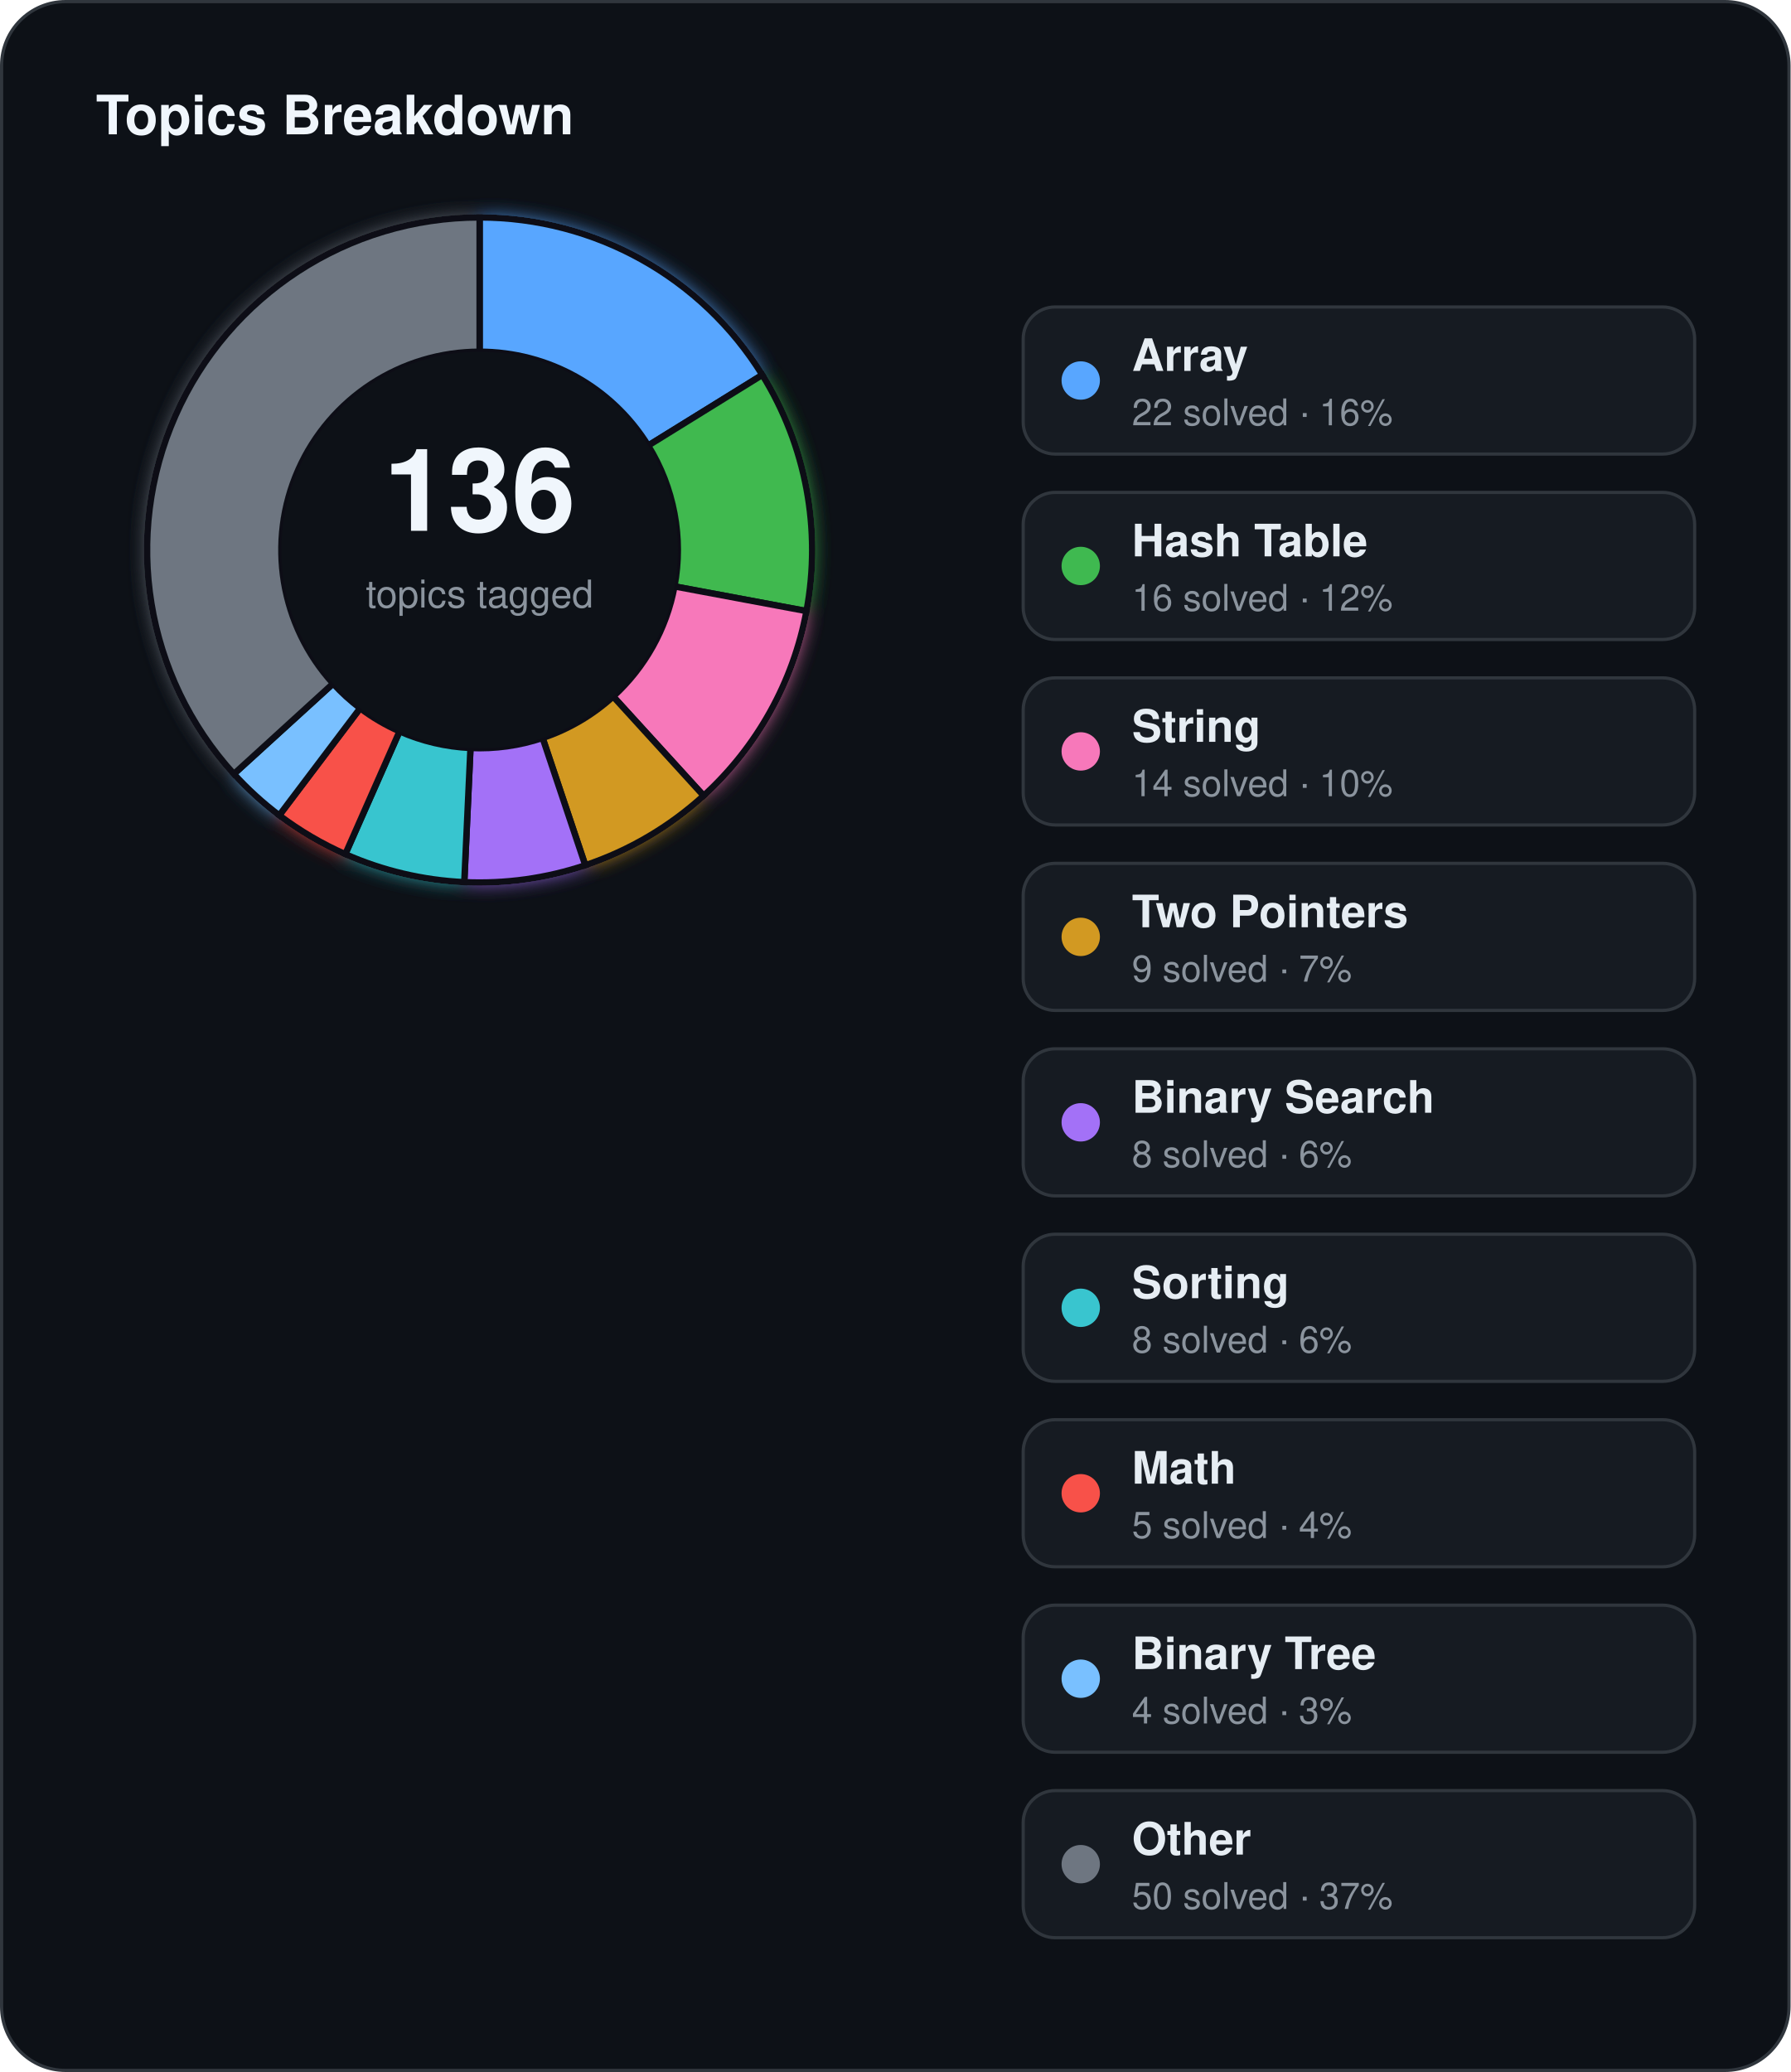
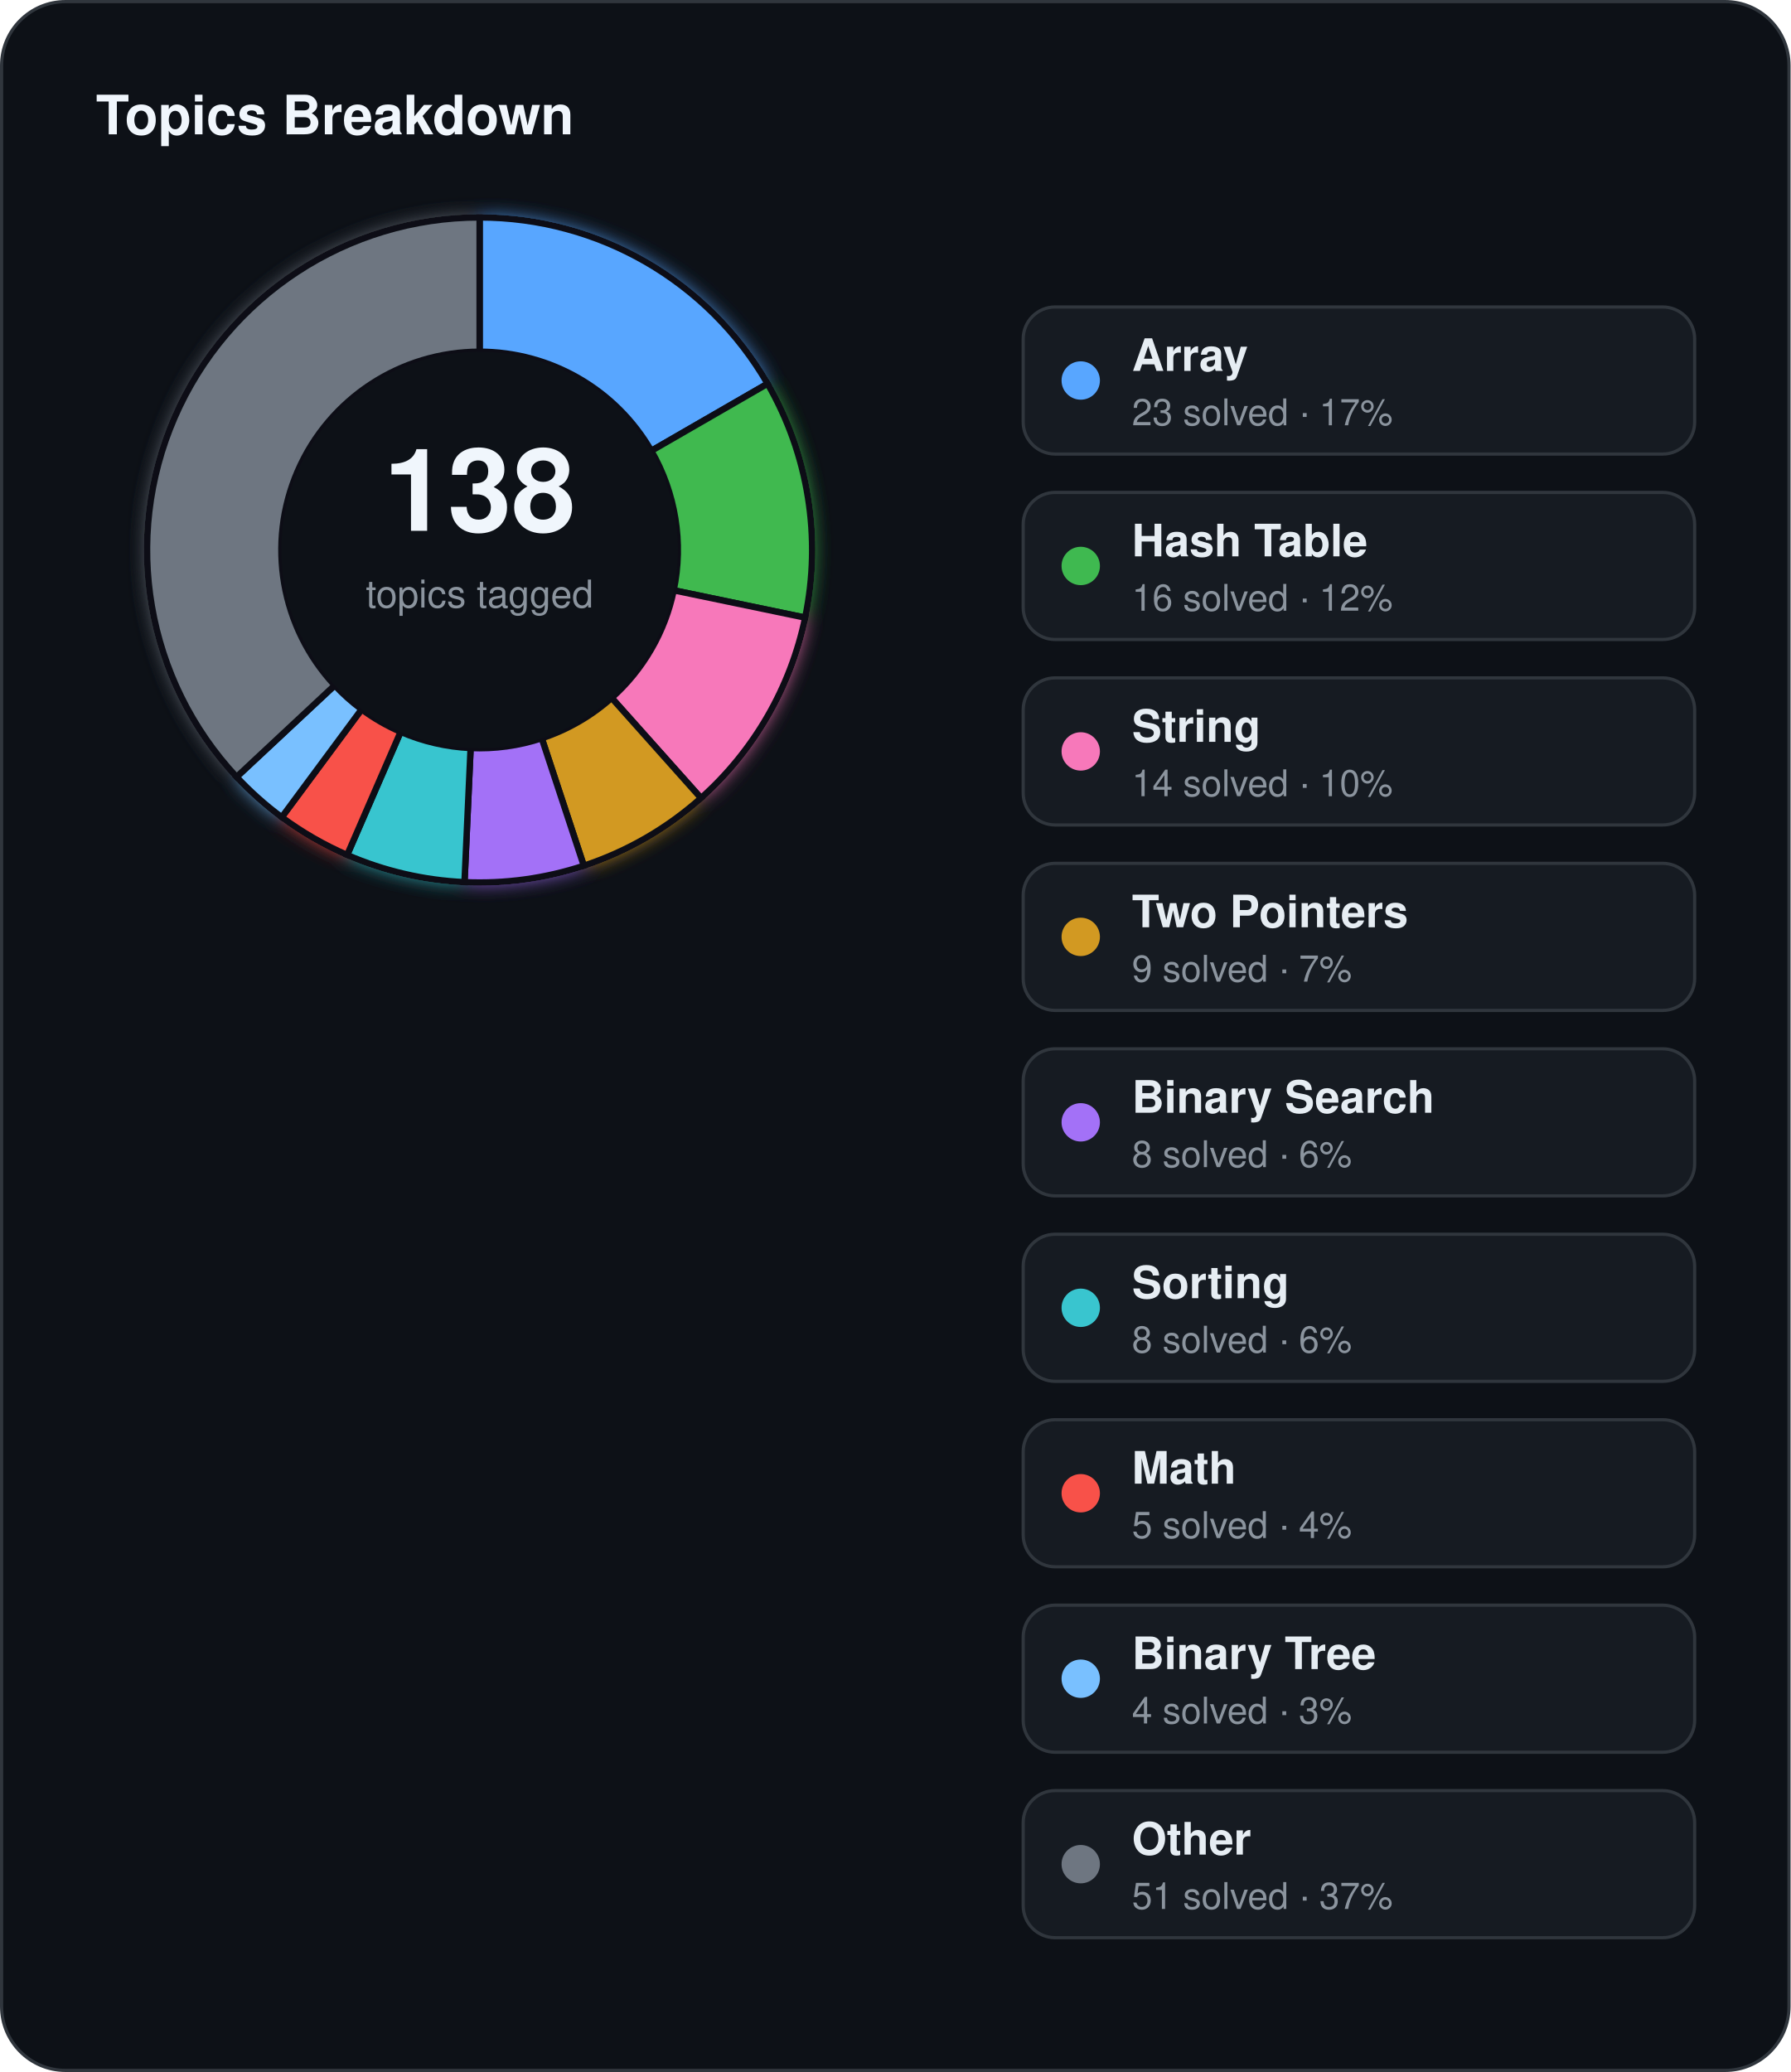
<svg xmlns="http://www.w3.org/2000/svg" width="560" height="648" viewBox="0 0 560 648">
  <defs>
    <filter id="topics-glow" x="-60%" y="-60%" width="220%" height="220%">
      <feGaussianBlur stdDeviation="3" result="blur" />
      <feMerge>
        <feMergeNode in="blur" />
        <feMergeNode in="SourceGraphic" />
      </feMerge>
    </filter>
  </defs>
  <rect x="0.5" y="0.5" width="559" height="647" rx="20" fill="#0d1117" stroke="#30363d" stroke-width="1" />
  <text x="30" y="42" fill="#f0f6fc" font-family="Segoe UI, Helvetica, Arial, sans-serif" font-size="17" font-weight="700">Topics Breakdown</text>
  <g filter="url(#topics-glow)">
-     <path d="M 150.00,68.00 A 104,104 0 0 1 238.42,117.25 L 202.71,139.36 A 62,62 0 0 0 150.00,110.00 Z" fill="#58a6ff" stroke="#0d1117" stroke-width="2" />
-     <path d="M 238.42,117.25 A 104,104 0 0 1 252.23,191.11 L 210.94,183.39 A 62,62 0 0 0 202.71,139.36 Z" fill="#3fb950" stroke="#0d1117" stroke-width="2" />
-     <path d="M 252.23,191.11 A 104,104 0 0 1 220.06,248.86 L 191.77,217.82 A 62,62 0 0 0 210.94,183.39 Z" fill="#f778ba" stroke="#0d1117" stroke-width="2" />
-     <path d="M 220.06,248.86 A 104,104 0 0 1 183.05,270.61 L 169.70,230.79 A 62,62 0 0 0 191.77,217.82 Z" fill="#d29922" stroke="#0d1117" stroke-width="2" />
-     <path d="M 183.05,270.61 A 104,104 0 0 1 145.20,275.89 L 147.14,233.93 A 62,62 0 0 0 169.70,230.79 Z" fill="#a371f7" stroke="#0d1117" stroke-width="2" />
-     <path d="M 145.20,275.89 A 104,104 0 0 1 107.99,267.14 L 124.96,228.72 A 62,62 0 0 0 147.14,233.93 Z" fill="#39c5cf" stroke="#0d1117" stroke-width="2" />
-     <path d="M 107.99,267.14 A 104,104 0 0 1 87.33,254.99 L 112.64,221.48 A 62,62 0 0 0 124.96,228.72 Z" fill="#f85149" stroke="#0d1117" stroke-width="2" />
-     <path d="M 87.33,254.99 A 104,104 0 0 1 73.14,242.06 L 104.18,213.77 A 62,62 0 0 0 112.64,221.48 Z" fill="#79c0ff" stroke="#0d1117" stroke-width="2" />
-     <path d="M 73.14,242.06 A 104,104 0 0 1 150.00,68.00 L 150.00,110.00 A 62,62 0 0 0 104.18,213.77 Z" fill="#6e7681" stroke="#0d1117" stroke-width="2" />
+     <path d="M 150.00,68.00 A 104,104 0 0 1 240.07,120.00 L 203.69,141.00 A 62,62 0 0 0 150.00,110.00 Z" fill="#58a6ff" stroke="#0d1117" stroke-width="2" />
+     <path d="M 240.07,120.00 A 104,104 0 0 1 251.82,193.16 L 210.70,184.61 A 62,62 0 0 0 203.69,141.00 Z" fill="#3fb950" stroke="#0d1117" stroke-width="2" />
+     <path d="M 251.82,193.16 A 104,104 0 0 1 219.24,249.60 L 191.28,218.26 A 62,62 0 0 0 210.70,184.61 Z" fill="#f778ba" stroke="#0d1117" stroke-width="2" />
+     <path d="M 219.24,249.60 A 104,104 0 0 1 182.59,270.76 L 169.43,230.88 A 62,62 0 0 0 191.28,218.26 Z" fill="#d29922" stroke="#0d1117" stroke-width="2" />
+     <path d="M 182.59,270.76 A 104,104 0 0 1 145.27,275.89 L 147.18,233.94 A 62,62 0 0 0 169.43,230.88 Z" fill="#a371f7" stroke="#0d1117" stroke-width="2" />
+     <path d="M 145.27,275.89 A 104,104 0 0 1 108.57,267.39 L 125.30,228.87 A 62,62 0 0 0 147.18,233.94 Z" fill="#39c5cf" stroke="#0d1117" stroke-width="2" />
+     <path d="M 108.57,267.39 A 104,104 0 0 1 88.11,255.58 L 113.10,221.83 A 62,62 0 0 0 125.30,228.87 Z" fill="#f85149" stroke="#0d1117" stroke-width="2" />
+     <path d="M 88.11,255.58 A 104,104 0 0 1 73.99,242.99 L 104.69,214.32 A 62,62 0 0 0 113.10,221.83 Z" fill="#79c0ff" stroke="#0d1117" stroke-width="2" />
+     <path d="M 73.99,242.99 A 104,104 0 0 1 150.00,68.00 L 150.00,110.00 A 62,62 0 0 0 104.69,214.32 Z" fill="#6e7681" stroke="#0d1117" stroke-width="2" />
  </g>
  <circle cx="150" cy="172" r="62" fill="#0d1117" />
-   <text x="150" y="166" text-anchor="middle" fill="#f0f6fc" font-family="Segoe UI, Helvetica, Arial, sans-serif" font-size="36" font-weight="700">136</text>
+   <text x="150" y="166" text-anchor="middle" fill="#f0f6fc" font-family="Segoe UI, Helvetica, Arial, sans-serif" font-size="36" font-weight="700">138</text>
  <text x="150" y="190" text-anchor="middle" fill="#8b949e" font-family="Segoe UI, Helvetica, Arial, sans-serif" font-size="12">topics tagged</text>
  <rect x="320" y="96" width="210" height="46" rx="10" fill="#161b22" stroke="#30363d" stroke-width="1" />
  <circle cx="338" cy="119" r="6" fill="#58a6ff" />
  <text x="354" y="116" fill="#e6edf3" font-family="Segoe UI, Helvetica, Arial, sans-serif" font-size="14" font-weight="600">Array</text>
-   <text x="354" y="133" fill="#8b949e" font-family="Segoe UI, Helvetica, Arial, sans-serif" font-size="11.5">22 solved · 16%</text>
+   <text x="354" y="133" fill="#8b949e" font-family="Segoe UI, Helvetica, Arial, sans-serif" font-size="11.5">23 solved · 17%</text>
  <rect x="320" y="154" width="210" height="46" rx="10" fill="#161b22" stroke="#30363d" stroke-width="1" />
  <circle cx="338" cy="177" r="6" fill="#3fb950" />
  <text x="354" y="174" fill="#e6edf3" font-family="Segoe UI, Helvetica, Arial, sans-serif" font-size="14" font-weight="600">Hash Table</text>
  <text x="354" y="191" fill="#8b949e" font-family="Segoe UI, Helvetica, Arial, sans-serif" font-size="11.5">16 solved · 12%</text>
  <rect x="320" y="212" width="210" height="46" rx="10" fill="#161b22" stroke="#30363d" stroke-width="1" />
  <circle cx="338" cy="235" r="6" fill="#f778ba" />
  <text x="354" y="232" fill="#e6edf3" font-family="Segoe UI, Helvetica, Arial, sans-serif" font-size="14" font-weight="600">String</text>
  <text x="354" y="249" fill="#8b949e" font-family="Segoe UI, Helvetica, Arial, sans-serif" font-size="11.5">14 solved · 10%</text>
  <rect x="320" y="270" width="210" height="46" rx="10" fill="#161b22" stroke="#30363d" stroke-width="1" />
  <circle cx="338" cy="293" r="6" fill="#d29922" />
  <text x="354" y="290" fill="#e6edf3" font-family="Segoe UI, Helvetica, Arial, sans-serif" font-size="14" font-weight="600">Two Pointers</text>
  <text x="354" y="307" fill="#8b949e" font-family="Segoe UI, Helvetica, Arial, sans-serif" font-size="11.5">9 solved · 7%</text>
  <rect x="320" y="328" width="210" height="46" rx="10" fill="#161b22" stroke="#30363d" stroke-width="1" />
  <circle cx="338" cy="351" r="6" fill="#a371f7" />
  <text x="354" y="348" fill="#e6edf3" font-family="Segoe UI, Helvetica, Arial, sans-serif" font-size="14" font-weight="600">Binary Search</text>
  <text x="354" y="365" fill="#8b949e" font-family="Segoe UI, Helvetica, Arial, sans-serif" font-size="11.5">8 solved · 6%</text>
  <rect x="320" y="386" width="210" height="46" rx="10" fill="#161b22" stroke="#30363d" stroke-width="1" />
  <circle cx="338" cy="409" r="6" fill="#39c5cf" />
  <text x="354" y="406" fill="#e6edf3" font-family="Segoe UI, Helvetica, Arial, sans-serif" font-size="14" font-weight="600">Sorting</text>
  <text x="354" y="423" fill="#8b949e" font-family="Segoe UI, Helvetica, Arial, sans-serif" font-size="11.5">8 solved · 6%</text>
  <rect x="320" y="444" width="210" height="46" rx="10" fill="#161b22" stroke="#30363d" stroke-width="1" />
  <circle cx="338" cy="467" r="6" fill="#f85149" />
  <text x="354" y="464" fill="#e6edf3" font-family="Segoe UI, Helvetica, Arial, sans-serif" font-size="14" font-weight="600">Math</text>
  <text x="354" y="481" fill="#8b949e" font-family="Segoe UI, Helvetica, Arial, sans-serif" font-size="11.5">5 solved · 4%</text>
  <rect x="320" y="502" width="210" height="46" rx="10" fill="#161b22" stroke="#30363d" stroke-width="1" />
  <circle cx="338" cy="525" r="6" fill="#79c0ff" />
  <text x="354" y="522" fill="#e6edf3" font-family="Segoe UI, Helvetica, Arial, sans-serif" font-size="14" font-weight="600">Binary Tree</text>
  <text x="354" y="539" fill="#8b949e" font-family="Segoe UI, Helvetica, Arial, sans-serif" font-size="11.5">4 solved · 3%</text>
  <rect x="320" y="560" width="210" height="46" rx="10" fill="#161b22" stroke="#30363d" stroke-width="1" />
  <circle cx="338" cy="583" r="6" fill="#6e7681" />
  <text x="354" y="580" fill="#e6edf3" font-family="Segoe UI, Helvetica, Arial, sans-serif" font-size="14" font-weight="600">Other</text>
-   <text x="354" y="597" fill="#8b949e" font-family="Segoe UI, Helvetica, Arial, sans-serif" font-size="11.5">50 solved · 37%</text>
+   <text x="354" y="597" fill="#8b949e" font-family="Segoe UI, Helvetica, Arial, sans-serif" font-size="11.5">51 solved · 37%</text>
</svg>
